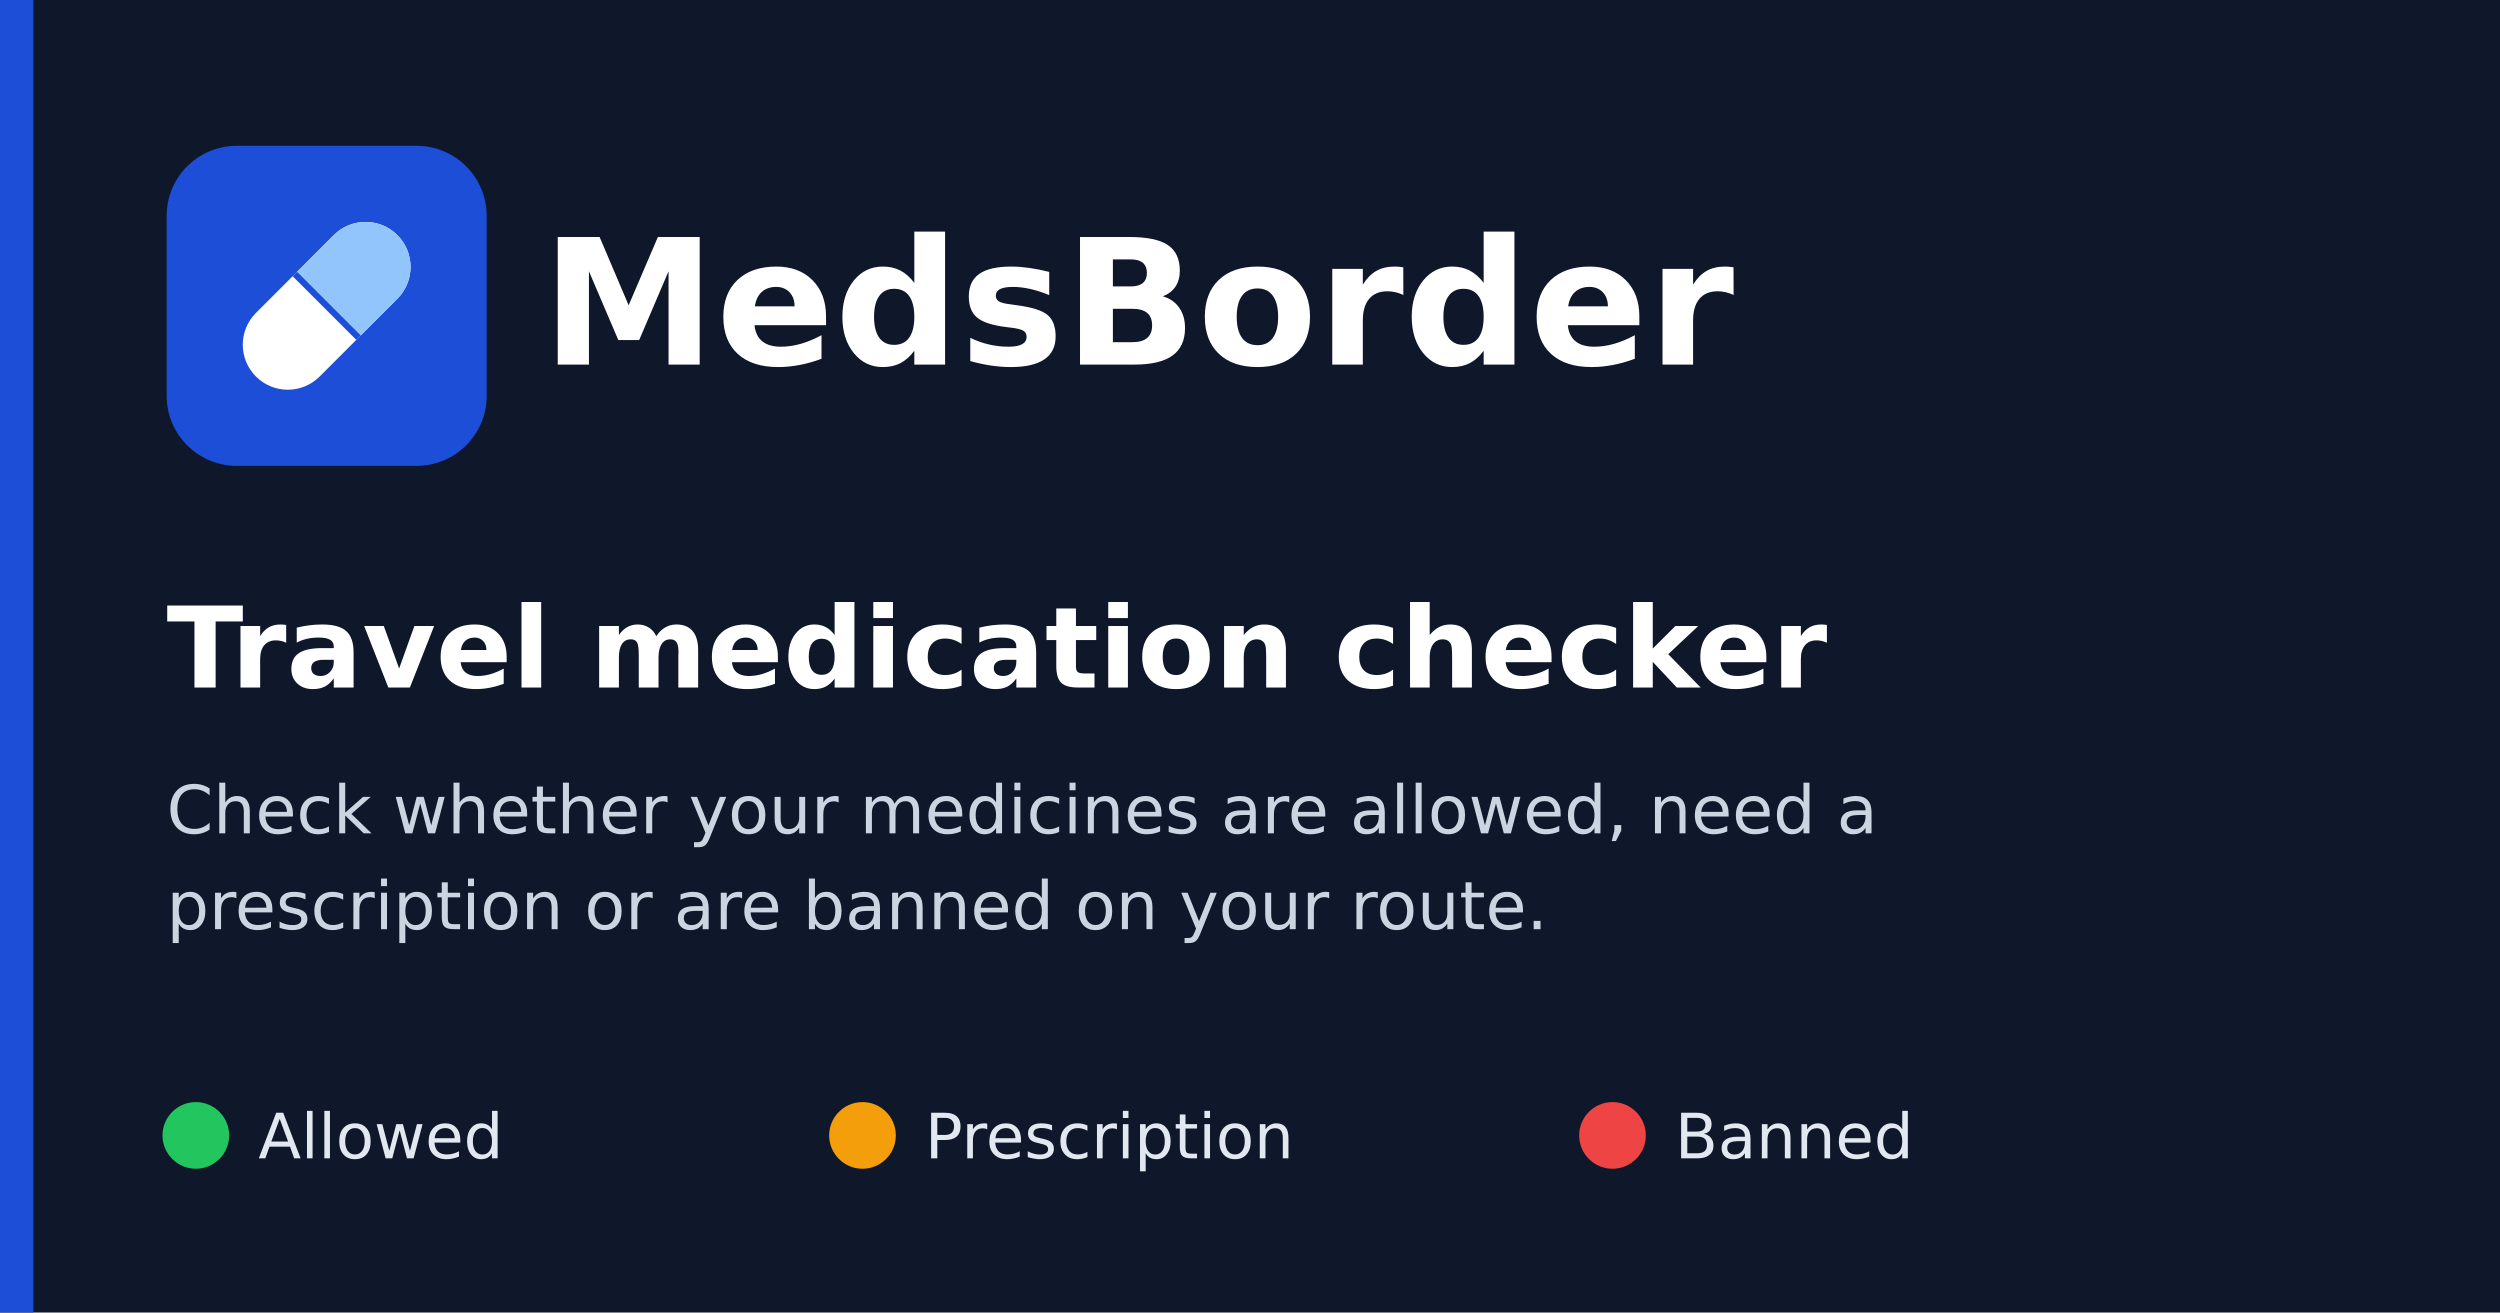
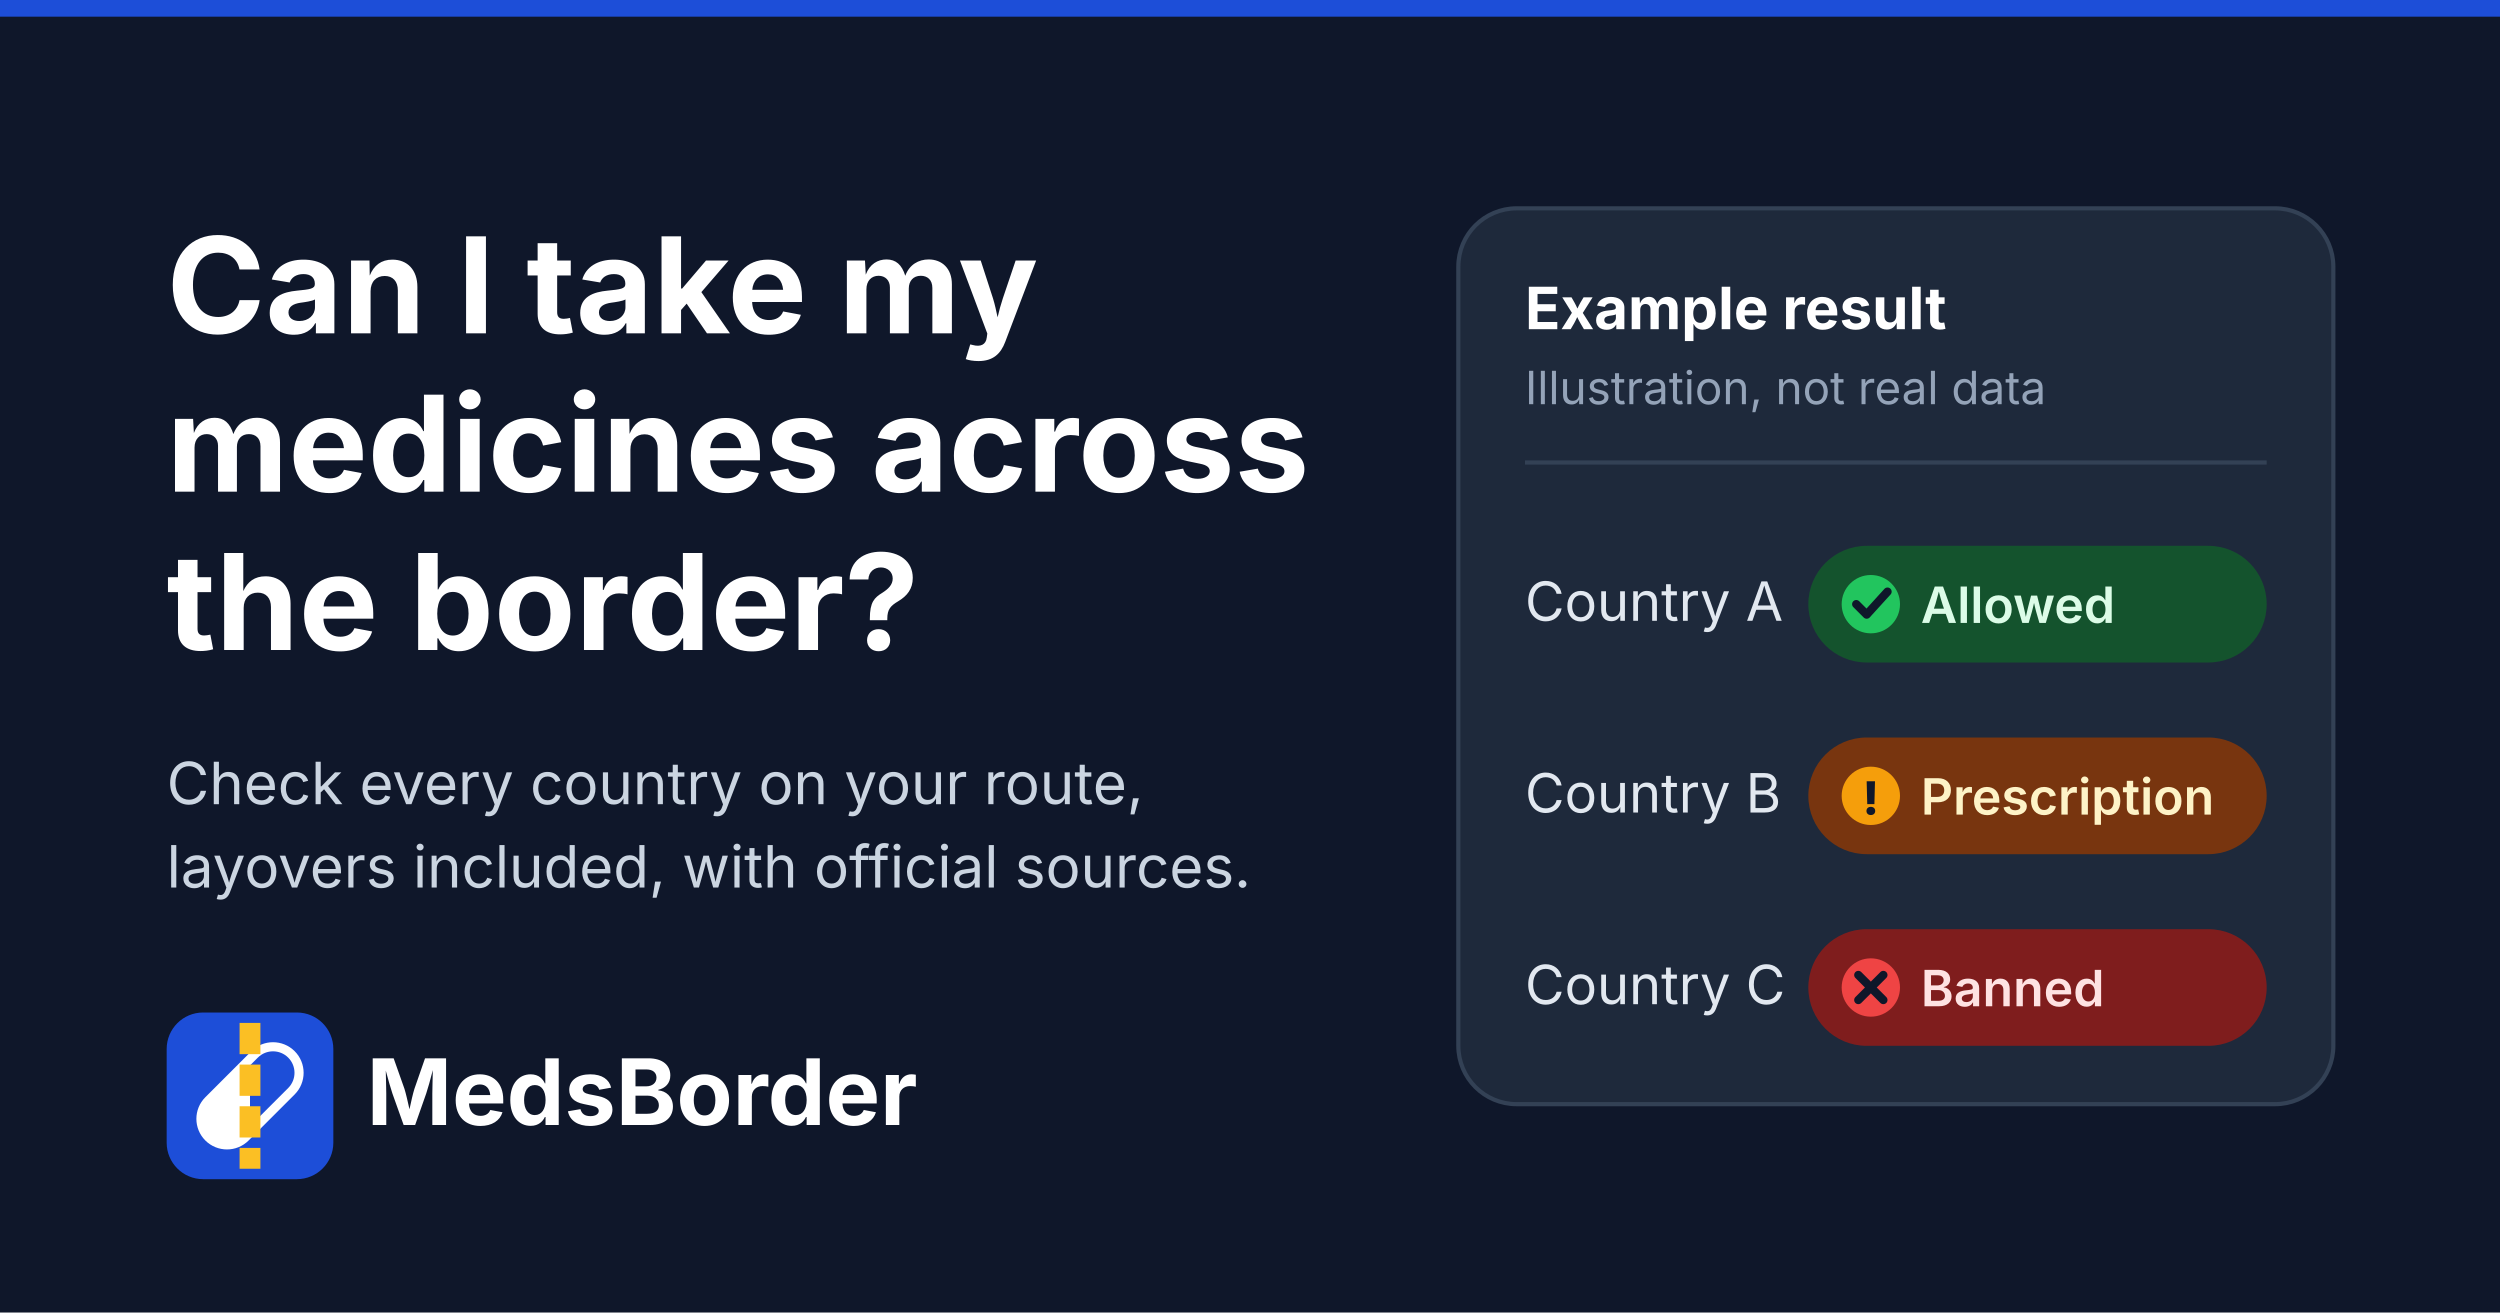
- <svg xmlns="http://www.w3.org/2000/svg" width="1200" height="630" viewBox="0 0 1200 630" font-family="DejaVu Sans, sans-serif">
+ <svg xmlns="http://www.w3.org/2000/svg" width="1200" height="630" viewBox="0 0 1200 630" font-family="Inter, DejaVu Sans, sans-serif">
+   <defs>
+     <clipPath id="left">
+       <rect x="0" y="0" width="256" height="512" />
+     </clipPath>
+   </defs>
  <rect width="1200" height="630" fill="#0f172a" />
-   <rect width="16" height="630" fill="#1d4ed8" />
-   <g transform="translate(80 70) scale(0.3)">
+   <rect width="1200" height="8" fill="#1d4ed8" />
+   <text x="80" y="160" font-size="64" font-weight="700" fill="#ffffff">Can I take my</text>
+   <text x="80" y="236" font-size="64" font-weight="700" fill="#ffffff">medicines across</text>
+   <text x="80" y="312" font-size="64" font-weight="700" fill="#ffffff">the border?</text>
+   <text x="80" y="386" font-size="28" fill="#cbd5e1">Check every country on your route,</text>
+   <text x="80" y="426" font-size="28" fill="#cbd5e1">layovers included, with official sources.</text>
+   <g transform="translate(80 486) scale(0.15625)">
    <rect width="512" height="512" rx="112" fill="#1d4ed8" />
    <g transform="rotate(-45 256 256)">
-       <rect x="96" y="184" width="320" height="144" rx="72" fill="#ffffff" />
-       <path d="M256 184h88a72 72 0 0 1 0 144h-88z" fill="#93c5fd" />
-       <rect x="251" y="184" width="10" height="144" fill="#1d4ed8" />
+       <rect x="76" y="176" width="360" height="160" rx="80" fill="none" stroke="#ffffff" stroke-width="28" />
    </g>
+     <g clip-path="url(#left)">
+       <g transform="rotate(-45 256 256)">
+         <rect x="76" y="176" width="360" height="160" rx="80" fill="#ffffff" />
+       </g>
+     </g>
+     <line x1="256" y1="32" x2="256" y2="480" stroke="#fbbf24" stroke-width="64" stroke-dasharray="96 32" />
  </g>
-   <text x="260" y="175" font-size="84" font-weight="700" fill="#ffffff">MedsBorder</text>
-   <text x="80" y="330" font-size="54" font-weight="700" fill="#ffffff">Travel medication checker</text>
-   <text x="80" y="400" font-size="32" fill="#cbd5e1">Check whether your medicines are allowed, need a</text>
-   <text x="80" y="446" font-size="32" fill="#cbd5e1">prescription or are banned on your route.</text>
-   <circle cx="94" cy="545" r="16" fill="#22c55e" />
-   <text x="124" y="556" font-size="30" fill="#e2e8f0">Allowed</text>
-   <circle cx="414" cy="545" r="16" fill="#f59e0b" />
-   <text x="444" y="556" font-size="30" fill="#e2e8f0">Prescription</text>
-   <circle cx="774" cy="545" r="16" fill="#ef4444" />
-   <text x="804" y="556" font-size="30" fill="#e2e8f0">Banned</text>
+   <text x="176" y="540" font-size="44" font-weight="700" fill="#ffffff">MedsBorder</text>
+   <rect x="700" y="100" width="420" height="430" rx="28" fill="#1e293b" stroke="#334155" stroke-width="2" />
+   <text x="732" y="158" font-size="28" font-weight="700" fill="#ffffff">Example result</text>
+   <text x="732" y="194" font-size="22" fill="#94a3b8">Illustration, not real data</text>
+   <line x1="732" y1="222" x2="1088" y2="222" stroke="#334155" stroke-width="2" />
+   <text x="732" y="298" font-size="26" fill="#e2e8f0">Country A</text>
+   <rect x="868" y="262" width="220" height="56" rx="28" fill="#14532d" />
+   <circle cx="898" cy="290" r="14" fill="#22c55e" />
+   <path d="M891 290l5 5 10-11" fill="none" stroke="#0f172a" stroke-width="4" stroke-linecap="round" stroke-linejoin="round" />
+   <text x="922" y="299" font-size="24" font-weight="600" fill="#dcfce7">Allowed</text>
+   <text x="732" y="390" font-size="26" fill="#e2e8f0">Country B</text>
+   <rect x="868" y="354" width="220" height="56" rx="28" fill="#78350f" />
+   <circle cx="898" cy="382" r="14" fill="#f59e0b" />
+   <text x="898" y="391" font-size="22" font-weight="800" text-anchor="middle" fill="#0f172a">!</text>
+   <text x="922" y="391" font-size="24" font-weight="600" fill="#fef3c7">Prescription</text>
+   <text x="732" y="482" font-size="26" fill="#e2e8f0">Country C</text>
+   <rect x="868" y="446" width="220" height="56" rx="28" fill="#7f1d1d" />
+   <circle cx="898" cy="474" r="14" fill="#ef4444" />
+   <path d="M892 468l12 12M904 468l-12 12" stroke="#0f172a" stroke-width="4" stroke-linecap="round" />
+   <text x="922" y="483" font-size="24" font-weight="600" fill="#fee2e2">Banned</text>
</svg>
